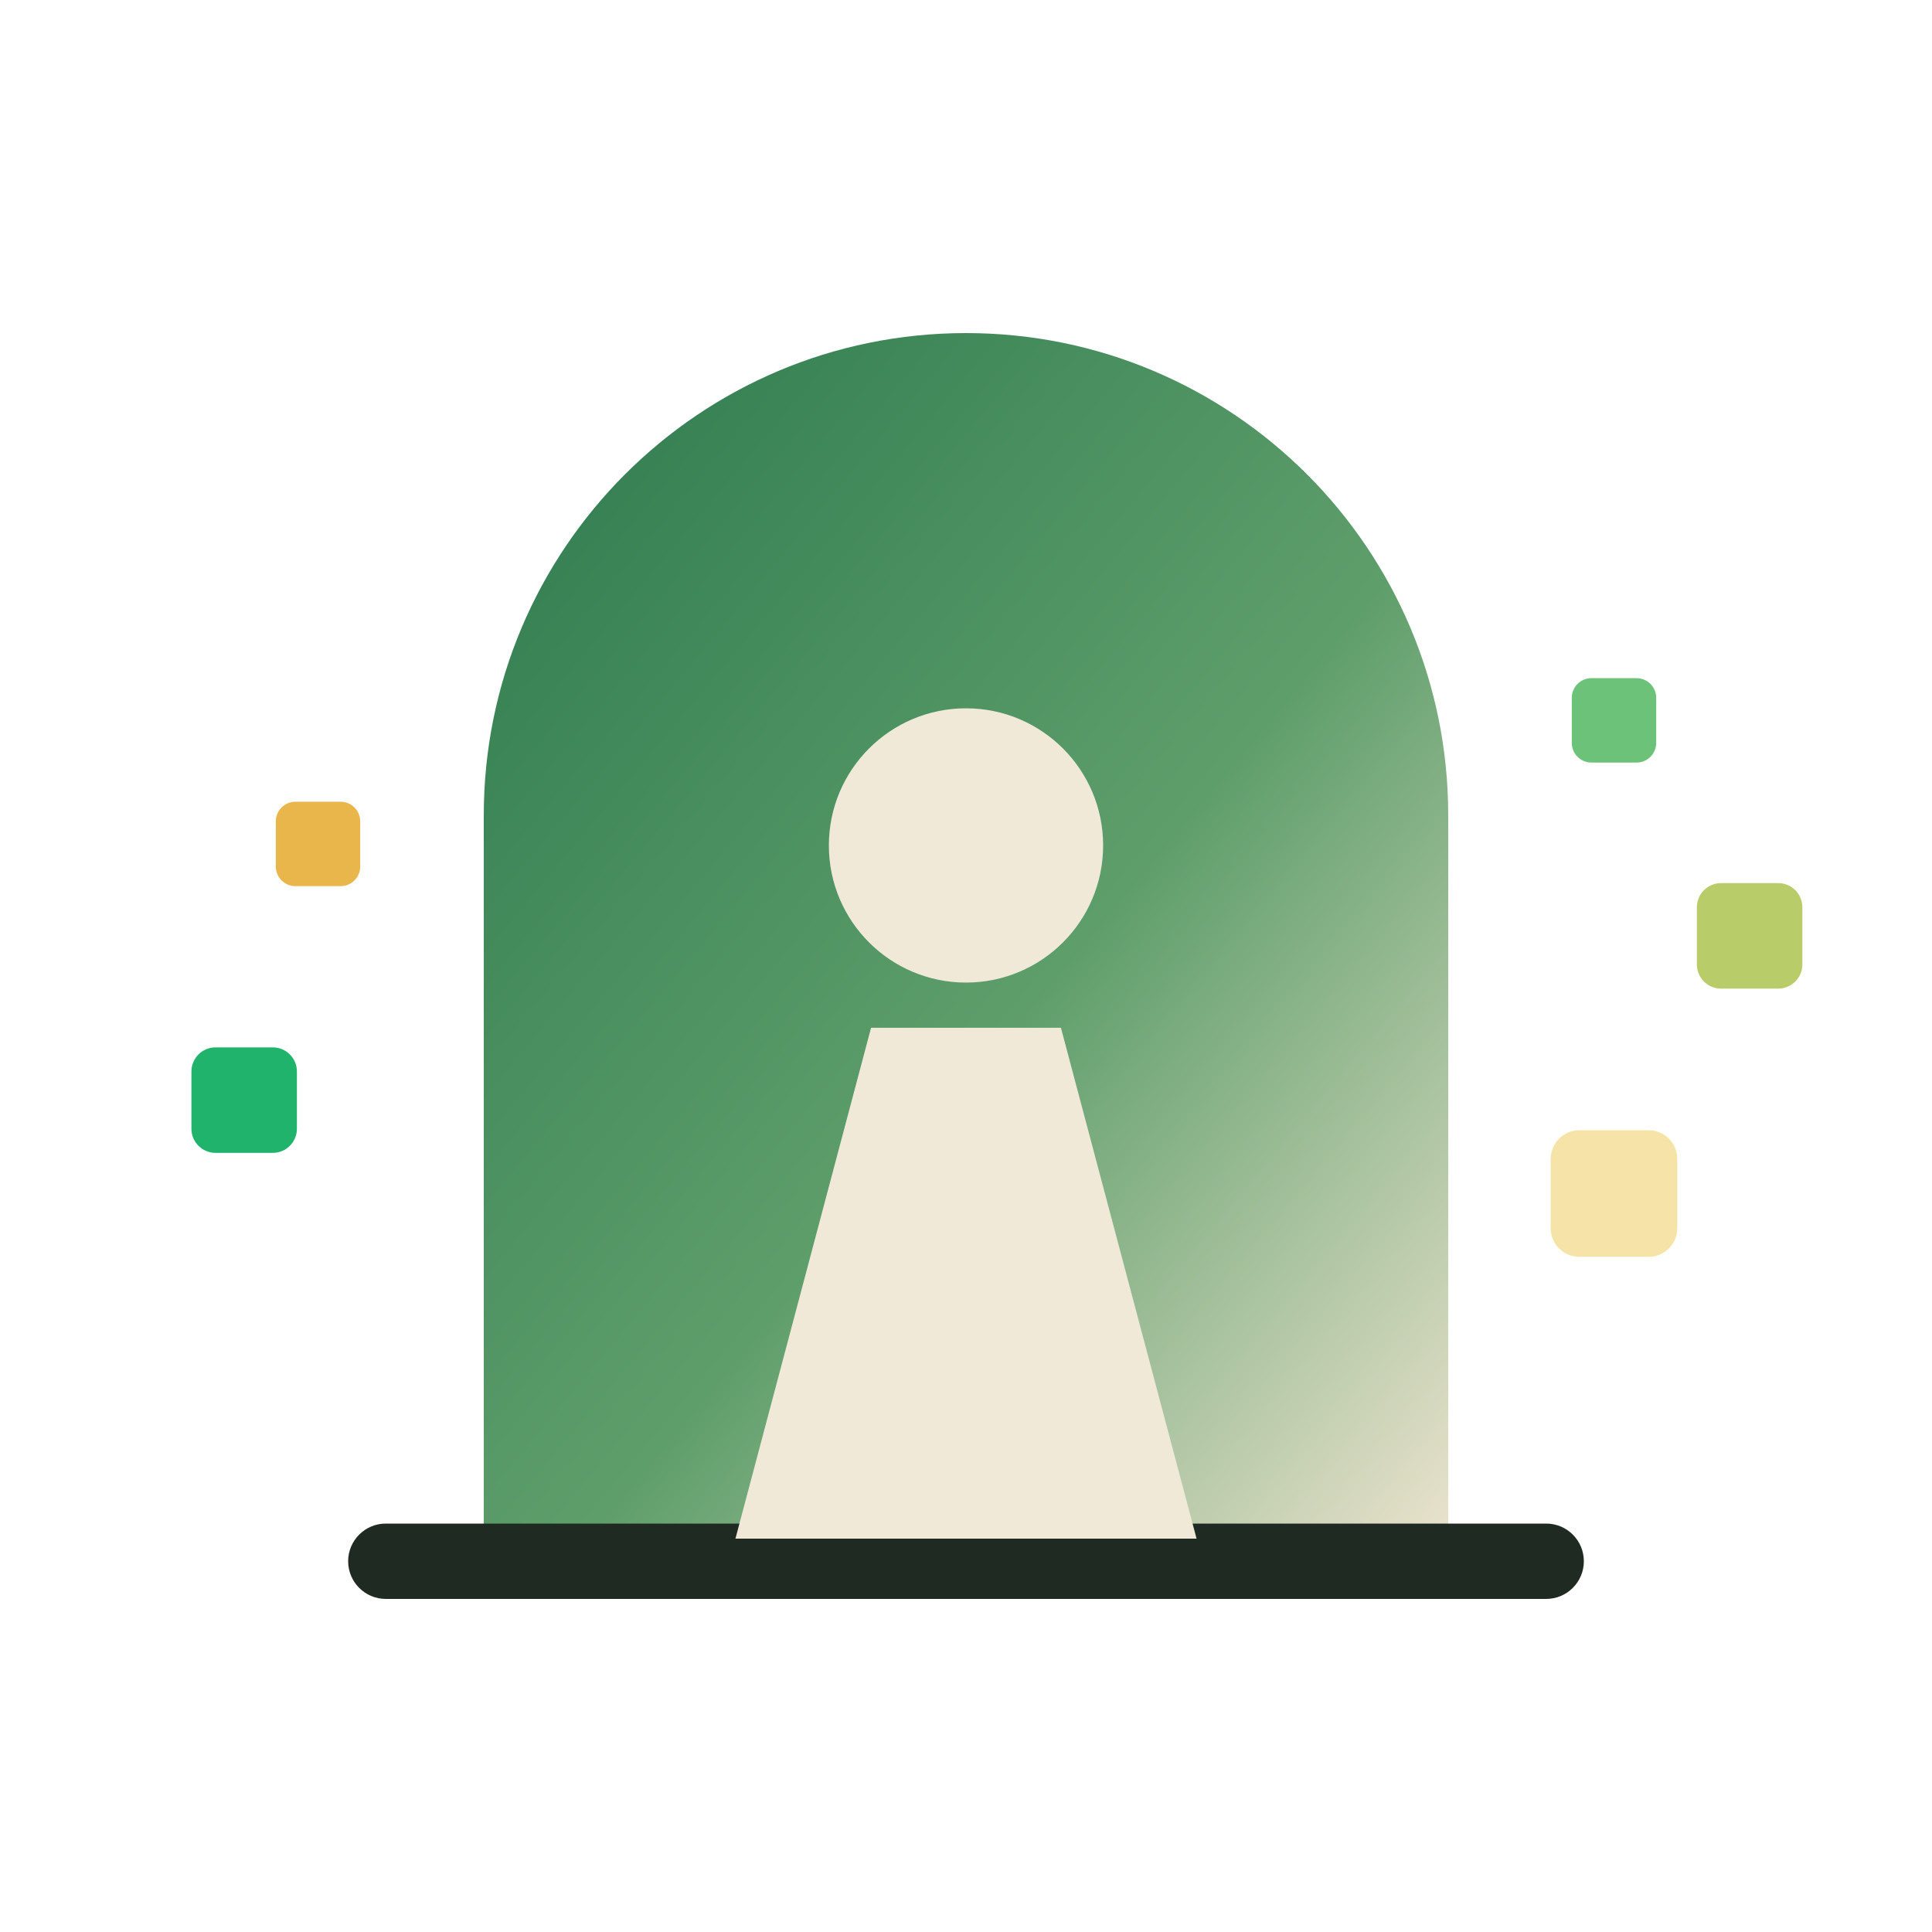
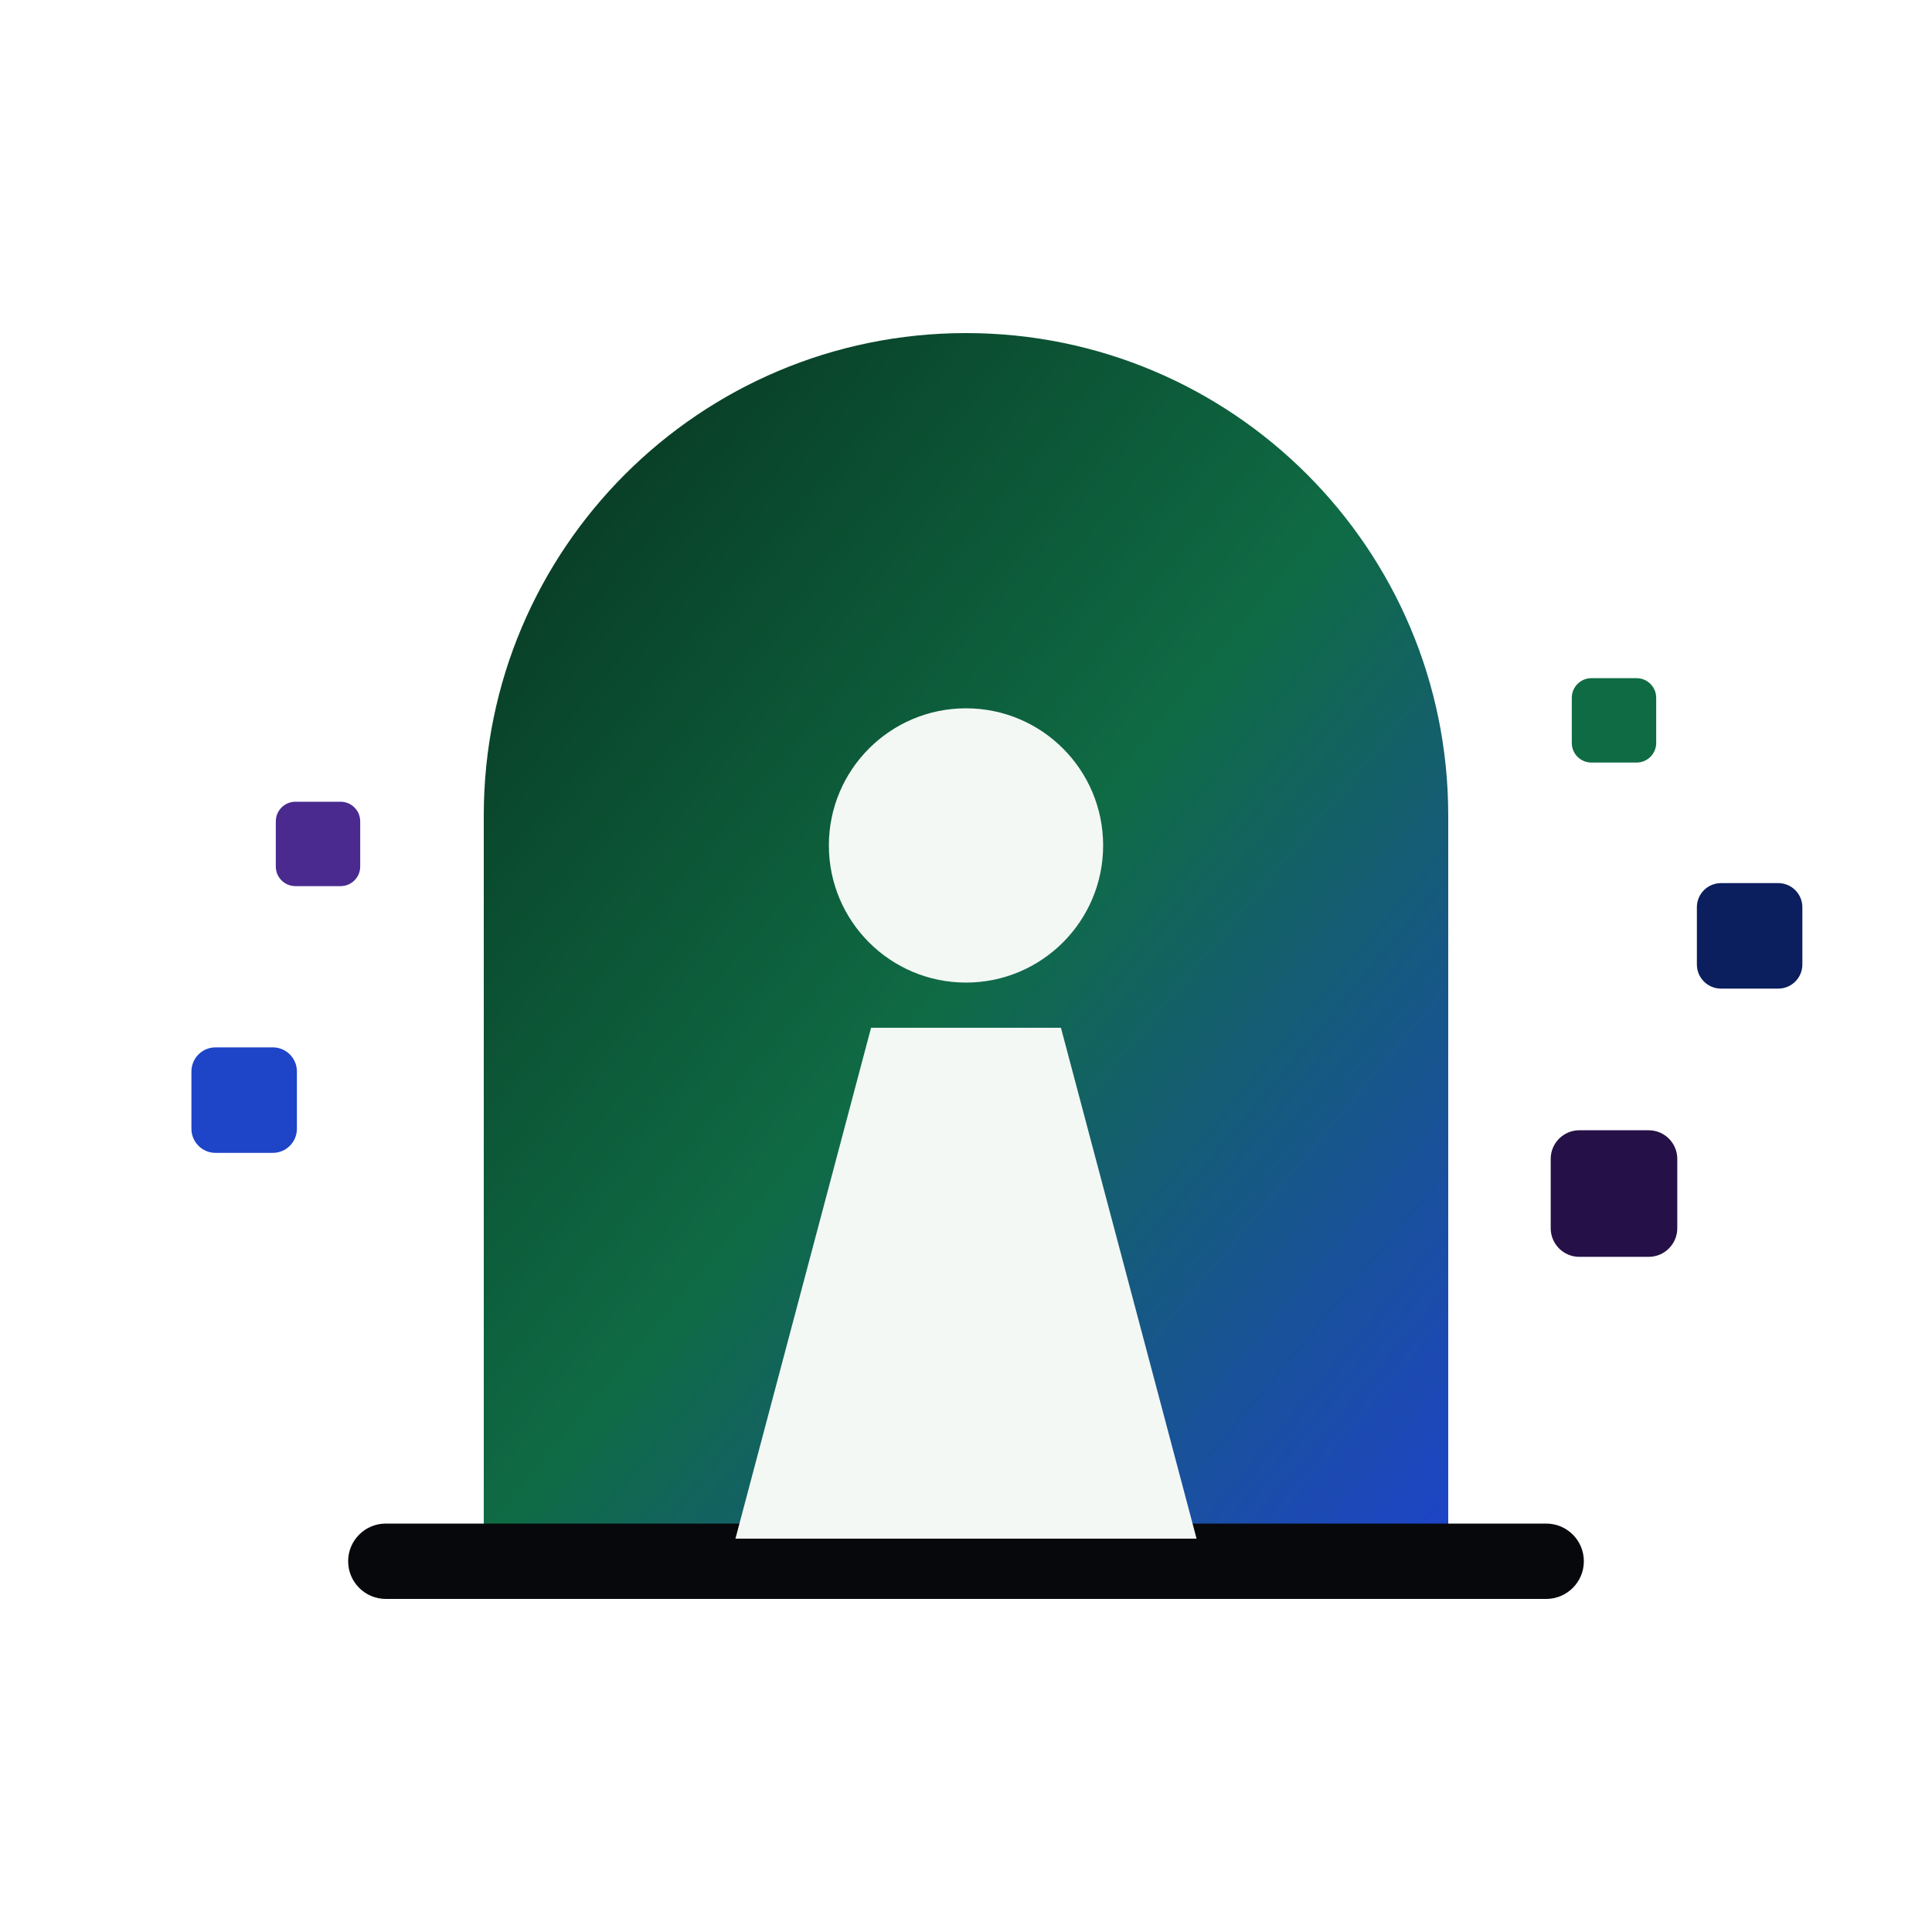
<svg xmlns="http://www.w3.org/2000/svg" viewBox="0 0 100 100" role="img" aria-label="إيلان دول | EILAN DOLL">
  <defs>
    <linearGradient id="arch" x1="0.05" y1="0" x2="1" y2="1">
-       <stop offset="0" stop-color="#2E7B4F" />
-       <stop offset="0.55" stop-color="#5E9E6B" />
-       <stop offset="1" stop-color="#E9E2CC" />
+       <stop offset="0" stop-color="#07341F" />
+       <stop offset="0.5" stop-color="#0F6B44" />
+       <stop offset="1" stop-color="#1E44C8" />
    </linearGradient>
  </defs>
  <g transform="translate(50 50) scale(0.78) translate(-50 -50)">
    <path d="M18 88 V40 A32 32 0 0 1 82 40 V88 Z" fill="url(#arch)" />
-     <rect x="9" y="87" width="82" height="5" rx="2.5" fill="#1F2A22" />
-     <circle cx="50" cy="42" r="9.1" fill="#F0E9D8" />
-     <polygon points="43.7,54.1 56.3,54.1 65.3,88 34.7,88" fill="#F0E9D8" />
-     <rect x="4.2" y="39.1" width="5.6" height="5.6" rx="1.3" fill="#E8B64A" />
-     <rect x="-1.4" y="55.4" width="7" height="7" rx="1.6" fill="#1FB36B" />
-     <rect x="90.2" y="30.9" width="5.6" height="5.6" rx="1.3" fill="#6DC27A" />
-     <rect x="98.5" y="44.5" width="7" height="7" rx="1.6" fill="#B9CC6A" />
-     <rect x="88.8" y="60.9" width="8.4" height="8.4" rx="1.9" fill="#F6E3A8" />
+     <rect x="9" y="87" width="82" height="5" rx="2.5" fill="#07080C" />
+     <circle cx="50" cy="42" r="9.1" fill="#F3F8F5" />
+     <polygon points="43.7,54.1 56.3,54.1 65.3,88 34.7,88" fill="#F3F8F5" />
+     <rect x="4.2" y="39.1" width="5.6" height="5.6" rx="1.3" fill="#4A2A8F" />
+     <rect x="-1.4" y="55.4" width="7" height="7" rx="1.6" fill="#1E44C8" />
+     <rect x="90.2" y="30.9" width="5.6" height="5.6" rx="1.3" fill="#0F6B44" />
+     <rect x="98.5" y="44.5" width="7" height="7" rx="1.6" fill="#0B1F5E" />
+     <rect x="88.8" y="60.9" width="8.4" height="8.4" rx="1.9" fill="#251147" />
  </g>
</svg>
